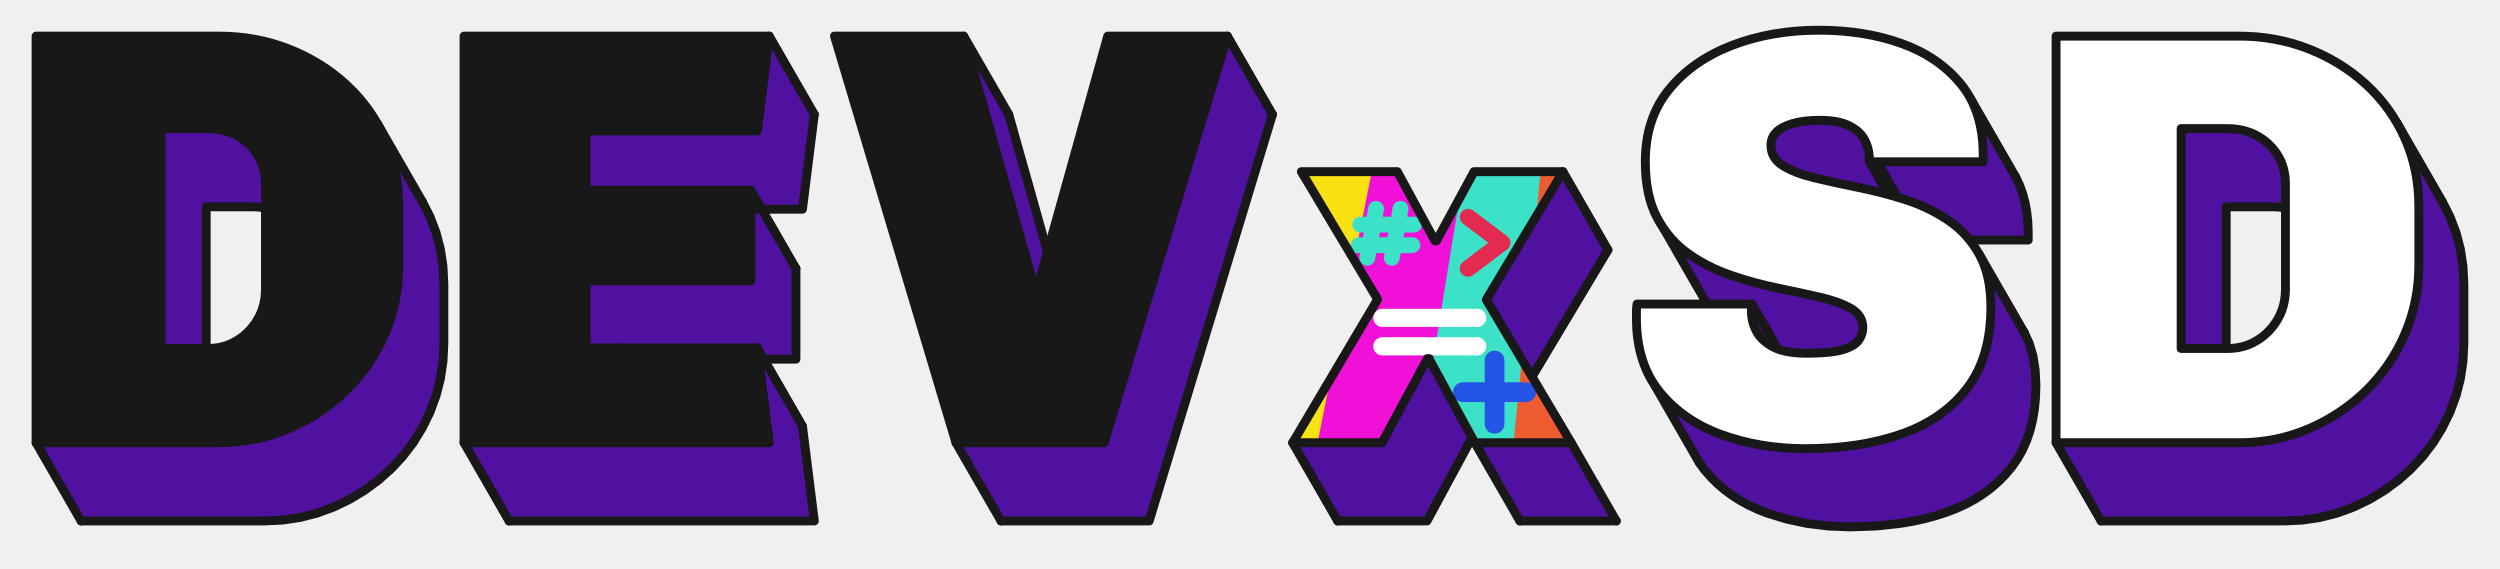
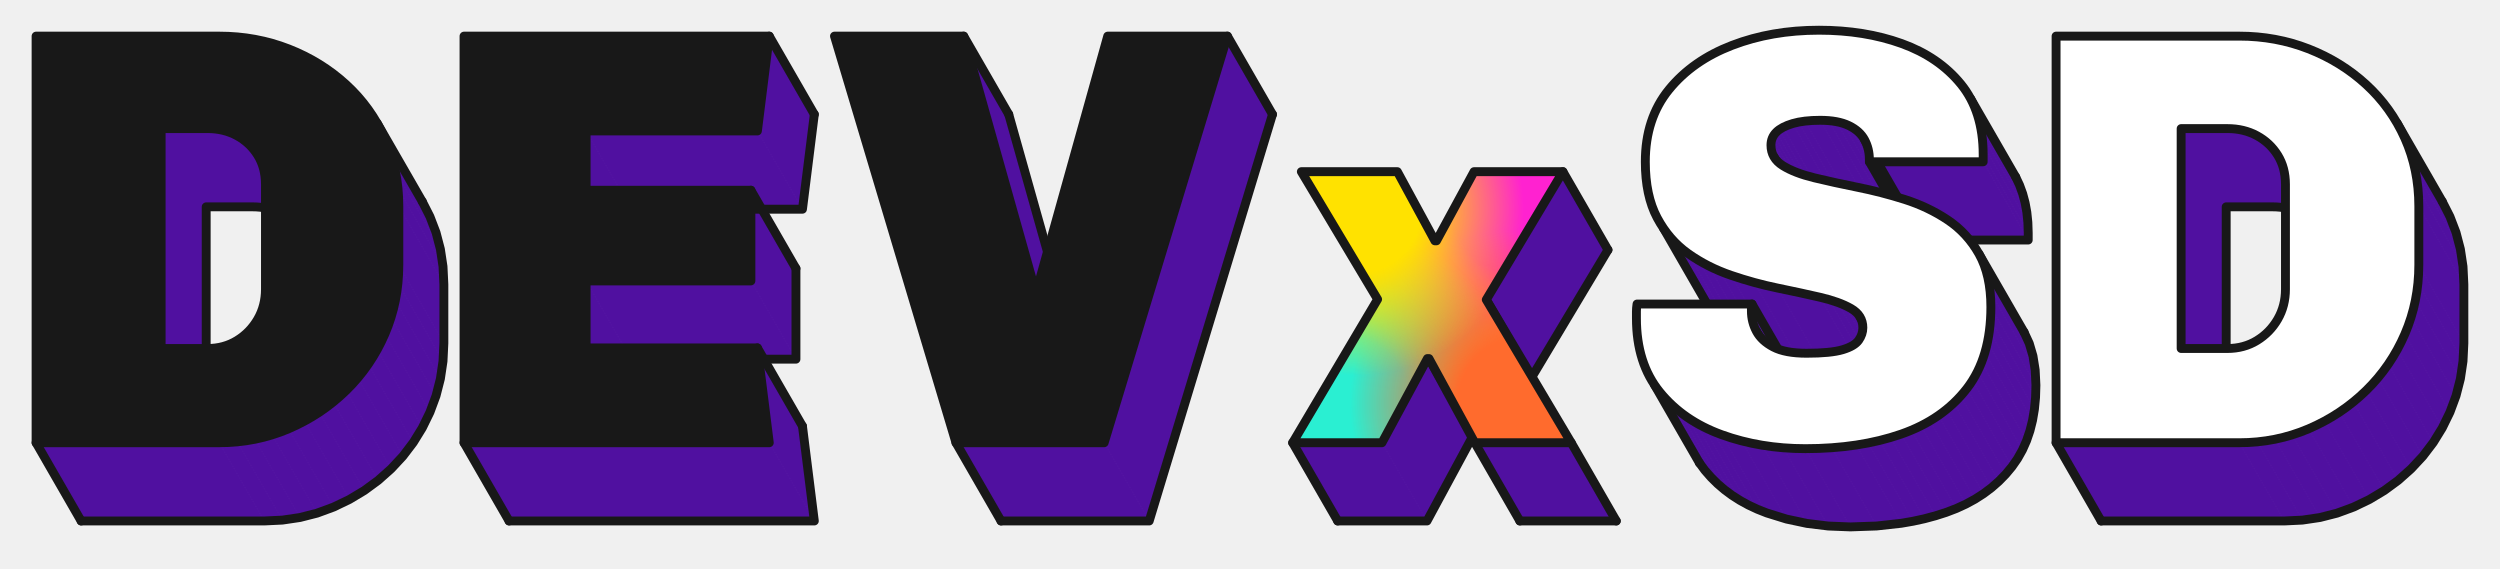
<svg xmlns="http://www.w3.org/2000/svg" viewBox="0 0 1940.2 441.5" fill="none">
  <g transform="translate(0,343.6) scale(0.46,-0.46)">
    <polygon points="444.62,462.25 440.56,474.06 516.56,342.06 520.62,330.25" fill="#5010a0" stroke="#5010a0" stroke-width="1.6" stroke-linejoin="round" />
    <polygon points="447.06,449.56 444.62,462.25 520.62,330.25 523.06,317.56" fill="#5010a0" stroke="#5010a0" stroke-width="1.6" stroke-linejoin="round" />
    <polygon points="447.87,436.00 447.06,449.56 523.06,317.56 523.87,304.00" fill="#5010a0" stroke="#5010a0" stroke-width="1.6" stroke-linejoin="round" />
    <polygon points="636.46,538.88 649.37,513.50 725.37,381.50 712.46,406.88" fill="#5010a0" stroke="#5010a0" stroke-width="1.6" stroke-linejoin="round" />
    <polygon points="649.37,513.50 659.65,486.66 735.65,354.66 725.37,381.50" fill="#5010a0" stroke="#5010a0" stroke-width="1.6" stroke-linejoin="round" />
    <polygon points="659.65,486.66 666.99,458.63 742.99,326.63 735.65,354.66" fill="#5010a0" stroke="#5010a0" stroke-width="1.6" stroke-linejoin="round" />
    <polygon points="447.87,259.00 447.87,436.00 523.87,304.00 523.87,127.00" fill="#5010a0" stroke="#5010a0" stroke-width="1.6" stroke-linejoin="round" />
    <polygon points="666.99,458.63 671.40,429.41 747.40,297.41 742.99,326.63" fill="#5010a0" stroke="#5010a0" stroke-width="1.6" stroke-linejoin="round" />
    <polygon points="671.40,429.41 672.87,399.00 748.87,267.00 747.40,297.41" fill="#5010a0" stroke="#5010a0" stroke-width="1.6" stroke-linejoin="round" />
    <polygon points="447.06,245.34 447.87,259.00 523.87,127.00 523.06,113.34" fill="#5010a0" stroke="#5010a0" stroke-width="1.6" stroke-linejoin="round" />
    <polygon points="444.62,232.38 447.06,245.34 523.06,113.34 520.62,100.38" fill="#5010a0" stroke="#5010a0" stroke-width="1.6" stroke-linejoin="round" />
    <polygon points="271.87,159.00 349.87,159.00 425.87,27.00 347.87,27.00" fill="#5010a0" stroke="#5010a0" stroke-width="1.6" stroke-linejoin="round" />
    <polygon points="440.56,220.09 444.62,232.38 520.62,100.38 516.56,88.09" fill="#5010a0" stroke="#5010a0" stroke-width="1.6" stroke-linejoin="round" />
    <polygon points="434.87,208.50 440.56,220.09 516.56,88.09 510.87,76.50" fill="#5010a0" stroke="#5010a0" stroke-width="1.6" stroke-linejoin="round" />
    <polygon points="672.87,399.00 672.87,300.00 748.87,168.00 748.87,267.00" fill="#5010a0" stroke="#5010a0" stroke-width="1.6" stroke-linejoin="round" />
    <polygon points="427.81,197.81 434.87,208.50 510.87,76.50 503.81,65.81" fill="#5010a0" stroke="#5010a0" stroke-width="1.6" stroke-linejoin="round" />
    <polygon points="349.87,159.00 363.49,159.84 439.49,27.84 425.87,27.00" fill="#5010a0" stroke="#5010a0" stroke-width="1.6" stroke-linejoin="round" />
    <polygon points="419.62,188.25 427.81,197.81 503.81,65.81 495.62,56.25" fill="#5010a0" stroke="#5010a0" stroke-width="1.6" stroke-linejoin="round" />
    <polygon points="363.49,159.84 376.37,162.38 452.37,30.38 439.49,27.84" fill="#5010a0" stroke="#5010a0" stroke-width="1.6" stroke-linejoin="round" />
    <polygon points="410.31,179.81 419.62,188.25 495.62,56.25 486.31,47.81" fill="#5010a0" stroke="#5010a0" stroke-width="1.6" stroke-linejoin="round" />
    <polygon points="376.37,162.38 388.49,166.59 464.49,34.59 452.37,30.38" fill="#5010a0" stroke="#5010a0" stroke-width="1.6" stroke-linejoin="round" />
    <polygon points="399.87,172.50 410.31,179.81 486.31,47.81 475.87,40.50" fill="#5010a0" stroke="#5010a0" stroke-width="1.6" stroke-linejoin="round" />
    <polygon points="388.49,166.59 399.87,172.50 475.87,40.50 464.49,34.59" fill="#5010a0" stroke="#5010a0" stroke-width="1.6" stroke-linejoin="round" />
    <polygon points="672.87,300.00 671.40,269.47 747.40,137.47 748.87,168.00" fill="#5010a0" stroke="#5010a0" stroke-width="1.6" stroke-linejoin="round" />
    <polygon points="369.87,0.00 60.87,0.00 136.87,-132.00 445.87,-132.00" fill="#5010a0" stroke="#5010a0" stroke-width="1.6" stroke-linejoin="round" />
    <polygon points="671.40,269.47 666.99,239.88 742.99,107.88 747.40,137.47" fill="#5010a0" stroke="#5010a0" stroke-width="1.6" stroke-linejoin="round" />
    <polygon points="666.99,239.88 659.65,211.22 735.65,79.22 742.99,107.88" fill="#5010a0" stroke="#5010a0" stroke-width="1.6" stroke-linejoin="round" />
    <polygon points="659.65,211.22 649.37,183.50 725.37,51.50 735.65,79.22" fill="#5010a0" stroke="#5010a0" stroke-width="1.6" stroke-linejoin="round" />
    <polygon points="649.37,183.50 636.46,157.09 712.46,25.09 725.37,51.50" fill="#5010a0" stroke="#5010a0" stroke-width="1.6" stroke-linejoin="round" />
    <polygon points="636.46,157.09 621.24,132.38 697.24,0.38 712.46,25.09" fill="#5010a0" stroke="#5010a0" stroke-width="1.6" stroke-linejoin="round" />
    <polygon points="400.43,1.47 369.87,0.00 445.87,-132.00 476.43,-130.53" fill="#5010a0" stroke="#5010a0" stroke-width="1.6" stroke-linejoin="round" />
    <polygon points="621.24,132.38 603.71,109.34 679.71,-22.66 697.24,0.38" fill="#5010a0" stroke="#5010a0" stroke-width="1.6" stroke-linejoin="round" />
    <polygon points="430.12,5.88 400.43,1.47 476.43,-130.53 506.12,-126.13" fill="#5010a0" stroke="#5010a0" stroke-width="1.6" stroke-linejoin="round" />
    <polygon points="603.71,109.34 583.87,88.00 659.87,-44.00 679.71,-22.66" fill="#5010a0" stroke="#5010a0" stroke-width="1.6" stroke-linejoin="round" />
    <polygon points="458.93,13.22 430.12,5.88 506.12,-126.13 534.93,-118.78" fill="#5010a0" stroke="#5010a0" stroke-width="1.6" stroke-linejoin="round" />
    <polygon points="583.87,88.00 562.06,68.59 638.06,-63.41 659.87,-44.00" fill="#5010a0" stroke="#5010a0" stroke-width="1.6" stroke-linejoin="round" />
    <polygon points="486.87,23.50 458.93,13.22 534.93,-118.78 562.87,-108.50" fill="#5010a0" stroke="#5010a0" stroke-width="1.6" stroke-linejoin="round" />
    <polygon points="562.06,68.59 538.62,51.38 614.62,-80.63 638.06,-63.41" fill="#5010a0" stroke="#5010a0" stroke-width="1.6" stroke-linejoin="round" />
    <polygon points="513.56,36.34 486.87,23.50 562.87,-108.50 589.56,-95.66" fill="#5010a0" stroke="#5010a0" stroke-width="1.6" stroke-linejoin="round" />
    <polygon points="538.62,51.38 513.56,36.34 589.56,-95.66 614.62,-80.63" fill="#5010a0" stroke="#5010a0" stroke-width="1.6" stroke-linejoin="round" />
    <path d="M712.46,406.88L725.37,381.50L735.65,354.66L742.99,326.63L747.40,297.41L748.87,267.00L748.87,168.00L747.40,137.47L742.99,107.88L735.65,79.22L725.37,51.50L712.46,25.09L697.24,0.38L679.71,-22.66L659.87,-44.00L638.06,-63.41L614.62,-80.63L589.56,-95.66L562.87,-108.50L534.93,-118.78L506.12,-126.13L476.43,-130.53L445.87,-132.00L136.87,-132.00" fill="none" stroke="#181818" stroke-width="15" stroke-linejoin="round" stroke-linecap="round" />
    <path d="M347.87,27.00L425.87,27.00L439.49,27.84L452.37,30.38L464.49,34.59L475.87,40.50L486.31,47.81L495.62,56.25L503.81,65.81L510.87,76.50L516.56,88.09L520.62,100.38L523.06,113.34L523.87,127.00L523.87,304.00L523.06,317.56L520.62,330.25L516.56,342.06" fill="none" stroke="#181818" stroke-width="15" stroke-linejoin="round" stroke-linecap="round" />
    <path d="M636.46,538.88L712.46,406.88" fill="none" stroke="#181818" stroke-width="15" stroke-linejoin="round" stroke-linecap="round" />
    <path d="M60.87,0.00L136.87,-132.00" fill="none" stroke="#181818" stroke-width="15" stroke-linejoin="round" stroke-linecap="round" />
    <path d="M271.87,159.00L347.87,27.00" fill="none" stroke="#181818" stroke-width="15" stroke-linejoin="round" stroke-linecap="round" />
    <path d="M440.56,474.06L516.56,342.06" fill="none" stroke="#181818" stroke-width="15" stroke-linejoin="round" stroke-linecap="round" />
    <path d="M268 159L346 159Q374 159 396 172.5Q418 186 431 208.5Q444 231 444 259L444 436Q444 464 431 485Q418 506 396 518Q374 530 346 530L268 530ZM344 27L422 27Q450 27 472 40.5Q494 54 507 76.5Q520 99 520 127L520 304Q520 332 507 353Q494 374 472 386Q450 398 422 398L344 398Z" fill="#5010a0" fill-rule="evenodd" transform="translate(3.87,0) scale(1)" />
    <path d="M344 27L422 27Q450 27 472 40.5Q494 54 507 76.5Q520 99 520 127L520 304Q520 332 507 353Q494 374 472 386Q450 398 422 398L344 398Z" fill="none" stroke="#181818" stroke-width="15" stroke-linejoin="round" stroke-linecap="round" transform="translate(3.87,0) scale(1)" />
    <path d="M57 0L57 686L366 686Q428 686 483 664.5Q538 643 580 604.5Q622 566 645.5 513.5Q669 461 669 399L669 300Q669 238 645.5 183.5Q622 129 580 88Q538 47 483 23.5Q428 0 366 0ZM268 159L346 159Q374 159 396 172.5Q418 186 431 208.5Q444 231 444 259L444 436Q444 464 431 485Q418 506 396 518Q374 530 346 530L268 530Z" fill="#181818" stroke="#181818" stroke-width="15" stroke-linejoin="round" stroke-linecap="round" transform="translate(3.87,0) scale(1)" />
    <polygon points="988.87,526.00 988.87,426.00 1064.87,294.00 1064.87,394.00" fill="#5010a0" stroke="#5010a0" stroke-width="1.6" stroke-linejoin="round" />
    <polygon points="1277.87,526.00 988.87,526.00 1064.87,394.00 1353.87,394.00" fill="#5010a0" stroke="#5010a0" stroke-width="1.6" stroke-linejoin="round" />
    <polygon points="1297.87,686.00 1277.87,526.00 1353.87,394.00 1373.87,554.00" fill="#5010a0" stroke="#5010a0" stroke-width="1.6" stroke-linejoin="round" />
    <polygon points="988.87,273.00 988.87,160.00 1064.87,28.00 1064.87,141.00" fill="#5010a0" stroke="#5010a0" stroke-width="1.6" stroke-linejoin="round" />
    <polygon points="1266.87,273.00 988.87,273.00 1064.87,141.00 1342.87,141.00" fill="#5010a0" stroke="#5010a0" stroke-width="1.6" stroke-linejoin="round" />
    <polygon points="1266.87,426.00 1266.87,273.00 1342.87,141.00 1342.87,294.00" fill="#5010a0" stroke="#5010a0" stroke-width="1.6" stroke-linejoin="round" />
    <polygon points="1297.87,0.00 782.87,0.00 858.87,-132.00 1373.87,-132.00" fill="#5010a0" stroke="#5010a0" stroke-width="1.6" stroke-linejoin="round" />
    <polygon points="1277.87,160.00 1297.87,0.00 1373.87,-132.00 1353.87,28.00" fill="#5010a0" stroke="#5010a0" stroke-width="1.6" stroke-linejoin="round" />
    <path d="M1373.87,554.00L1353.87,394.00L1064.87,394.00L1064.87,294.00" fill="none" stroke="#181818" stroke-width="15" stroke-linejoin="round" stroke-linecap="round" />
    <path d="M1342.87,294.00L1342.87,141.00L1064.87,141.00L1064.87,28.00" fill="none" stroke="#181818" stroke-width="15" stroke-linejoin="round" stroke-linecap="round" />
    <path d="M1353.87,28.00L1373.87,-132.00L858.87,-132.00" fill="none" stroke="#181818" stroke-width="15" stroke-linejoin="round" stroke-linecap="round" />
    <path d="M1297.87,686.00L1373.87,554.00" fill="none" stroke="#181818" stroke-width="15" stroke-linejoin="round" stroke-linecap="round" />
    <path d="M988.87,426.00L1064.87,294.00" fill="none" stroke="#181818" stroke-width="15" stroke-linejoin="round" stroke-linecap="round" />
    <path d="M1266.87,426.00L1342.87,294.00" fill="none" stroke="#181818" stroke-width="15" stroke-linejoin="round" stroke-linecap="round" />
    <path d="M988.87,160.00L1064.87,28.00" fill="none" stroke="#181818" stroke-width="15" stroke-linejoin="round" stroke-linecap="round" />
    <path d="M1277.87,160.00L1353.87,28.00" fill="none" stroke="#181818" stroke-width="15" stroke-linejoin="round" stroke-linecap="round" />
    <path d="M782.87,0.00L858.87,-132.00" fill="none" stroke="#181818" stroke-width="15" stroke-linejoin="round" stroke-linecap="round" />
    <path d="M57 0L57 686L572 686L552 526L263 526L263 426L541 426L541 273L263 273L263 160L552 160L572 0Z" fill="#181818" stroke="#181818" stroke-width="15" stroke-linejoin="round" stroke-linecap="round" transform="translate(725.87,0) scale(1)" />
    <polygon points="1625.87,686.00 1745.87,260.00 1821.87,128.00 1701.87,554.00" fill="#5010a0" stroke="#5010a0" stroke-width="1.6" stroke-linejoin="round" />
    <polygon points="2070.87,686.00 1862.87,0.00 1938.87,-132.00 2146.87,554.00" fill="#5010a0" stroke="#5010a0" stroke-width="1.6" stroke-linejoin="round" />
    <polygon points="1862.87,0.00 1612.87,0.00 1688.87,-132.00 1938.87,-132.00" fill="#5010a0" stroke="#5010a0" stroke-width="1.6" stroke-linejoin="round" />
    <path d="M1701.87,554.00L1821.87,128.00" fill="none" stroke="#181818" stroke-width="15" stroke-linejoin="round" stroke-linecap="round" />
    <path d="M2146.87,554.00L1938.87,-132.00L1688.87,-132.00" fill="none" stroke="#181818" stroke-width="15" stroke-linejoin="round" stroke-linecap="round" />
    <path d="M1625.87,686.00L1701.87,554.00" fill="none" stroke="#181818" stroke-width="15" stroke-linejoin="round" stroke-linecap="round" />
    <path d="M1745.87,260.00L1821.87,128.00" fill="none" stroke="#181818" stroke-width="15" stroke-linejoin="round" stroke-linecap="round" />
    <path d="M2070.87,686.00L2146.87,554.00" fill="none" stroke="#181818" stroke-width="15" stroke-linejoin="round" stroke-linecap="round" />
    <path d="M1612.87,0.00L1688.87,-132.00" fill="none" stroke="#181818" stroke-width="15" stroke-linejoin="round" stroke-linecap="round" />
    <path d="M202 0L-3 686L215 686L335 260L339 260L458 686L660 686L452 0Z" fill="#181818" stroke="#181818" stroke-width="15" stroke-linejoin="round" stroke-linecap="round" transform="translate(1410.87,0) scale(1)" />
    <polygon points="2636.87,457.33 2507.54,241.33 2583.54,109.33 2712.87,325.33" fill="#5010a0" stroke="#5010a0" stroke-width="1.6" stroke-linejoin="round" />
    <polygon points="2410.87,142.00 2408.20,142.00 2484.20,10.00 2486.87,10.00" fill="#5010a0" stroke="#5010a0" stroke-width="1.6" stroke-linejoin="round" />
    <polygon points="2408.20,142.00 2331.54,0.00 2407.54,-132.00 2484.20,10.00" fill="#5010a0" stroke="#5010a0" stroke-width="1.6" stroke-linejoin="round" />
    <polygon points="2331.54,0.00 2180.87,0.00 2256.87,-132.00 2407.54,-132.00" fill="#5010a0" stroke="#5010a0" stroke-width="1.6" stroke-linejoin="round" />
    <polygon points="2650.87,0.00 2488.20,0.00 2564.20,-132.00 2726.87,-132.00" fill="#5010a0" stroke="#5010a0" stroke-width="1.6" stroke-linejoin="round" />
    <path d="M2712.87,325.33L2583.54,109.33" fill="none" stroke="#181818" stroke-width="15" stroke-linejoin="round" stroke-linecap="round" />
    <path d="M2726.87,-132.00L2564.20,-132.00" fill="none" stroke="#181818" stroke-width="15" stroke-linejoin="round" stroke-linecap="round" />
    <path d="M2486.87,10.00L2484.20,10.00L2407.54,-132.00L2256.87,-132.00" fill="none" stroke="#181818" stroke-width="15" stroke-linejoin="round" stroke-linecap="round" />
    <path d="M2636.87,457.33L2712.87,325.33" fill="none" stroke="#181818" stroke-width="15" stroke-linejoin="round" stroke-linecap="round" />
    <path d="M2507.54,241.33L2583.54,109.33" fill="none" stroke="#181818" stroke-width="15" stroke-linejoin="round" stroke-linecap="round" />
    <path d="M2650.87,0.00L2726.87,-132.00" fill="none" stroke="#181818" stroke-width="15" stroke-linejoin="round" stroke-linecap="round" />
    <path d="M2488.20,0.00L2564.20,-132.00" fill="none" stroke="#181818" stroke-width="15" stroke-linejoin="round" stroke-linecap="round" />
    <path d="M2410.87,142.00L2486.87,10.00" fill="none" stroke="#181818" stroke-width="15" stroke-linejoin="round" stroke-linecap="round" />
    <path d="M2180.87,0.00L2256.87,-132.00" fill="none" stroke="#181818" stroke-width="15" stroke-linejoin="round" stroke-linecap="round" />
    <g transform="translate(2190.87,0) scale(0.6666667)">
      <clipPath id="x-clip" clipPathUnits="userSpaceOnUse">
        <path d="M-15 0L200 363L7 686L250 686L345 511L349 511L444 686L669 686L475 362L690 0L446 0L330 213L326 213L211 0Z" />
      </clipPath>
      <g clip-path="url(#x-clip)">
-         <rect x="-80" y="-40" width="900" height="820" fill="#2454e6" />
-         <polygon points="-40,760 420,760 80,-40 -40,-40" fill="#f9e214" />
-         <polygon points="200,760 520,760 260,-40 40,-40" fill="#f010d7" />
-         <polygon points="430,760 780,760 560,-40 300,-40" fill="#3ce2c8" />
-         <polygon points="620,760 860,760 760,-40 540,-40" fill="#ef5b30" />
-         <g fill="none" stroke-linecap="round" stroke-linejoin="round">
-           <line x1="212" y1="316" x2="452" y2="316" stroke="#ffffff" stroke-width="46" />
-           <line x1="212" y1="244" x2="452" y2="244" stroke="#ffffff" stroke-width="46" />
-           <polyline points="429,571 515,506 429,441" stroke="#e52a51" stroke-width="42" />
-           <line x1="416" y1="128" x2="576" y2="128" stroke="#2454e6" stroke-width="50" />
-           <line x1="496" y1="48" x2="496" y2="208" stroke="#2454e6" stroke-width="50" />
-           <line x1="196" y1="592" x2="174" y2="468" stroke="#3ce2c8" stroke-width="40" />
-           <line x1="258" y1="592" x2="236" y2="468" stroke="#3ce2c8" stroke-width="40" />
-           <line x1="156" y1="552" x2="292" y2="552" stroke="#3ce2c8" stroke-width="40" />
-           <line x1="152" y1="500" x2="288" y2="500" stroke="#3ce2c8" stroke-width="40" />
-         </g>
+         <rect x="-180" y="-140" width="1100" height="1040" fill="#ffe200" />
+         <radialGradient id="devxsd-hot-tr" gradientUnits="userSpaceOnUse" cx="560" cy="600" r="460">
+           <stop offset="0" stop-color="#ff22d0" />
+           <stop offset="0.38" stop-color="#ff22d0" />
+           <stop offset="1" stop-color="#ff22d0" stop-opacity="0" />
+         </radialGradient>
+         <circle cx="560" cy="600" r="460" fill="url(#devxsd-hot-tr)" />
+         <radialGradient id="devxsd-hot-bl" gradientUnits="userSpaceOnUse" cx="110" cy="100" r="450">
+           <stop offset="0" stop-color="#2aefd2" />
+           <stop offset="0.38" stop-color="#2aefd2" />
+           <stop offset="1" stop-color="#2aefd2" stop-opacity="0" />
+         </radialGradient>
+         <circle cx="110" cy="100" r="450" fill="url(#devxsd-hot-bl)" />
+         <radialGradient id="devxsd-hot-br" gradientUnits="userSpaceOnUse" cx="570" cy="100" r="440">
+           <stop offset="0" stop-color="#ff6b2d" />
+           <stop offset="0.38" stop-color="#ff6b2d" />
+           <stop offset="1" stop-color="#ff6b2d" stop-opacity="0" />
+         </radialGradient>
+         <circle cx="570" cy="100" r="440" fill="url(#devxsd-hot-br)" />
+         <radialGradient id="devxsd-hot-tl" gradientUnits="userSpaceOnUse" cx="150" cy="590" r="420">
+           <stop offset="0" stop-color="#ffe200" />
+           <stop offset="0.38" stop-color="#ffe200" />
+           <stop offset="1" stop-color="#ffe200" stop-opacity="0" />
+         </radialGradient>
+         <circle cx="150" cy="590" r="420" fill="url(#devxsd-hot-tl)" />
      </g>
      <path d="M-15 0L200 363L7 686L250 686L345 511L349 511L444 686L669 686L475 362L690 0L446 0L330 213L326 213L211 0Z" fill="none" stroke="#181818" stroke-width="22.50" stroke-linejoin="round" stroke-linecap="round" />
    </g>
    <polygon points="3008.24,532.13 3001.96,528.28 3077.96,396.28 3084.24,400.13" fill="#5010a0" stroke="#5010a0" stroke-width="1.6" stroke-linejoin="round" />
    <polygon points="3001.96,528.28 2996.87,524.00 3072.87,392.00 3077.96,396.28" fill="#5010a0" stroke="#5010a0" stroke-width="1.6" stroke-linejoin="round" />
    <polygon points="3024.37,538.50 3008.24,532.13 3084.24,400.13 3100.37,406.50" fill="#5010a0" stroke="#5010a0" stroke-width="1.6" stroke-linejoin="round" />
    <polygon points="2996.87,524.00 2992.93,519.25 3068.93,387.25 3072.87,392.00" fill="#5010a0" stroke="#5010a0" stroke-width="1.6" stroke-linejoin="round" />
    <polygon points="3034.21,540.91 3024.37,538.50 3100.37,406.50 3110.21,408.91" fill="#5010a0" stroke="#5010a0" stroke-width="1.6" stroke-linejoin="round" />
    <polygon points="2992.93,519.25 2990.12,514.00 3066.12,382.00 3068.93,387.25" fill="#5010a0" stroke="#5010a0" stroke-width="1.6" stroke-linejoin="round" />
    <polygon points="3045.24,542.63 3034.21,540.91 3110.21,408.91 3121.24,410.63" fill="#5010a0" stroke="#5010a0" stroke-width="1.6" stroke-linejoin="round" />
    <polygon points="2990.12,514.00 2988.43,508.25 3064.43,376.25 3066.12,382.00" fill="#5010a0" stroke="#5010a0" stroke-width="1.6" stroke-linejoin="round" />
    <polygon points="2988.43,508.25 2987.87,502.00 3063.87,370.00 3064.43,376.25" fill="#5010a0" stroke="#5010a0" stroke-width="1.6" stroke-linejoin="round" />
    <polygon points="3070.87,544.00 3045.24,542.63 3121.24,410.63 3146.87,412.00" fill="#5010a0" stroke="#5010a0" stroke-width="1.6" stroke-linejoin="round" />
    <polygon points="2987.87,502.00 2989.12,491.59 3065.12,359.59 3063.87,370.00" fill="#5010a0" stroke="#5010a0" stroke-width="1.6" stroke-linejoin="round" />
    <polygon points="3085.15,543.44 3070.87,544.00 3146.87,412.00 3161.15,411.44" fill="#5010a0" stroke="#5010a0" stroke-width="1.6" stroke-linejoin="round" />
    <polygon points="2989.12,491.59 2992.87,482.38 3068.87,350.38 3065.12,359.59" fill="#5010a0" stroke="#5010a0" stroke-width="1.6" stroke-linejoin="round" />
    <polygon points="3097.99,541.75 3085.15,543.44 3161.15,411.44 3173.99,409.75" fill="#5010a0" stroke="#5010a0" stroke-width="1.6" stroke-linejoin="round" />
    <polygon points="3109.40,538.94 3097.99,541.75 3173.99,409.75 3185.40,406.94" fill="#5010a0" stroke="#5010a0" stroke-width="1.6" stroke-linejoin="round" />
    <polygon points="3119.37,535.00 3109.40,538.94 3185.40,406.94 3195.37,403.00" fill="#5010a0" stroke="#5010a0" stroke-width="1.6" stroke-linejoin="round" />
    <polygon points="2818.99,345.63 2806.65,361.66 2882.65,229.66 2894.99,213.63" fill="#5010a0" stroke="#5010a0" stroke-width="1.6" stroke-linejoin="round" />
    <polygon points="3127.96,530.13 3119.37,535.00 3195.37,403.00 3203.96,398.13" fill="#5010a0" stroke="#5010a0" stroke-width="1.6" stroke-linejoin="round" />
    <polygon points="3135.24,524.50 3127.96,530.13 3203.96,398.13 3211.24,392.50" fill="#5010a0" stroke="#5010a0" stroke-width="1.6" stroke-linejoin="round" />
    <polygon points="3141.21,518.13 3135.24,524.50 3211.24,392.50 3217.21,386.13" fill="#5010a0" stroke="#5010a0" stroke-width="1.6" stroke-linejoin="round" />
    <polygon points="2832.90,331.41 2818.99,345.63 2894.99,213.63 2908.90,199.41" fill="#5010a0" stroke="#5010a0" stroke-width="1.6" stroke-linejoin="round" />
    <polygon points="3145.87,511.00 3141.21,518.13 3217.21,386.13 3221.87,379.00" fill="#5010a0" stroke="#5010a0" stroke-width="1.6" stroke-linejoin="round" />
    <polygon points="2848.37,319.00 2832.90,331.41 2908.90,199.41 2924.37,187.00" fill="#5010a0" stroke="#5010a0" stroke-width="1.6" stroke-linejoin="round" />
    <polygon points="2865.06,308.09 2848.37,319.00 2924.37,187.00 2941.06,176.09" fill="#5010a0" stroke="#5010a0" stroke-width="1.6" stroke-linejoin="round" />
    <polygon points="3324.78,580.31 3331.22,566.70 3407.22,434.70 3400.78,448.31" fill="#5010a0" stroke="#5010a0" stroke-width="1.6" stroke-linejoin="round" />
    <polygon points="2882.62,298.38 2865.06,308.09 2941.06,176.09 2958.62,166.38" fill="#5010a0" stroke="#5010a0" stroke-width="1.6" stroke-linejoin="round" />
    <polygon points="3331.22,566.70 3336.49,552.25 3412.49,420.25 3407.22,434.70" fill="#5010a0" stroke="#5010a0" stroke-width="1.6" stroke-linejoin="round" />
    <polygon points="2901.06,289.84 2882.62,298.38 2958.62,166.38 2977.06,157.84" fill="#5010a0" stroke="#5010a0" stroke-width="1.6" stroke-linejoin="round" />
    <polygon points="3336.49,552.25 3340.60,536.95 3416.60,404.95 3412.49,420.25" fill="#5010a0" stroke="#5010a0" stroke-width="1.6" stroke-linejoin="round" />
    <polygon points="2920.37,282.50 2901.06,289.84 2977.06,157.84 2996.37,150.50" fill="#5010a0" stroke="#5010a0" stroke-width="1.6" stroke-linejoin="round" />
    <polygon points="3340.60,536.95 3343.53,520.81 3419.53,388.81 3416.60,404.95" fill="#5010a0" stroke="#5010a0" stroke-width="1.6" stroke-linejoin="round" />
    <polygon points="3345.87,474.00 3153.87,474.00 3229.87,342.00 3421.87,342.00" fill="#5010a0" stroke="#5010a0" stroke-width="1.6" stroke-linejoin="round" />
    <polygon points="3343.53,520.81 3345.28,503.83 3421.28,371.83 3419.53,388.81" fill="#5010a0" stroke="#5010a0" stroke-width="1.6" stroke-linejoin="round" />
    <polygon points="2959.74,270.38 2920.37,282.50 2996.37,150.50 3035.74,138.38" fill="#5010a0" stroke="#5010a0" stroke-width="1.6" stroke-linejoin="round" />
    <polygon points="3345.28,503.83 3345.87,486.00 3421.87,354.00 3421.28,371.83" fill="#5010a0" stroke="#5010a0" stroke-width="1.6" stroke-linejoin="round" />
    <polygon points="3345.87,486.00 3345.87,474.00 3421.87,342.00 3421.87,354.00" fill="#5010a0" stroke="#5010a0" stroke-width="1.6" stroke-linejoin="round" />
    <polygon points="2998.87,261.00 2959.74,270.38 3035.74,138.38 3074.87,129.00" fill="#5010a0" stroke="#5010a0" stroke-width="1.6" stroke-linejoin="round" />
    <polygon points="2955.87,234.00 2954.87,228.00 3030.87,96.00 3031.87,102.00" fill="#5010a0" stroke="#5010a0" stroke-width="1.6" stroke-linejoin="round" />
    <polygon points="2954.87,228.00 2954.87,222.00 3030.87,90.00 3030.87,96.00" fill="#5010a0" stroke="#5010a0" stroke-width="1.6" stroke-linejoin="round" />
    <polygon points="2954.87,222.00 2955.40,213.13 3031.40,81.13 3030.87,90.00" fill="#5010a0" stroke="#5010a0" stroke-width="1.6" stroke-linejoin="round" />
    <polygon points="2955.40,213.13 2956.99,204.50 3032.99,72.50 3031.40,81.13" fill="#5010a0" stroke="#5010a0" stroke-width="1.6" stroke-linejoin="round" />
    <polygon points="3070.37,245.50 2998.87,261.00 3074.87,129.00 3146.37,113.50" fill="#5010a0" stroke="#5010a0" stroke-width="1.6" stroke-linejoin="round" />
    <polygon points="2956.99,204.50 2959.65,196.13 3035.65,64.13 3032.99,72.50" fill="#5010a0" stroke="#5010a0" stroke-width="1.6" stroke-linejoin="round" />
    <polygon points="2959.65,196.13 2963.37,188.00 3039.37,56.00 3035.65,64.13" fill="#5010a0" stroke="#5010a0" stroke-width="1.6" stroke-linejoin="round" />
    <polygon points="2800.37,85.50 2791.11,98.05 2867.11,-33.95 2876.37,-46.50" fill="#5010a0" stroke="#5010a0" stroke-width="1.6" stroke-linejoin="round" />
    <polygon points="3085.84,241.50 3070.37,245.50 3146.37,113.50 3161.84,109.50" fill="#5010a0" stroke="#5010a0" stroke-width="1.6" stroke-linejoin="round" />
    <polygon points="2810.64,73.77 2800.37,85.50 2876.37,-46.50 2886.64,-58.23" fill="#5010a0" stroke="#5010a0" stroke-width="1.6" stroke-linejoin="round" />
    <polygon points="3099.74,237.00 3085.84,241.50 3161.84,109.50 3175.74,105.00" fill="#5010a0" stroke="#5010a0" stroke-width="1.6" stroke-linejoin="round" />
    <polygon points="2821.71,62.81 2810.64,73.77 2886.64,-58.23 2897.71,-69.19" fill="#5010a0" stroke="#5010a0" stroke-width="1.6" stroke-linejoin="round" />
    <polygon points="3112.09,232.00 3099.74,237.00 3175.74,105.00 3188.09,100.00" fill="#5010a0" stroke="#5010a0" stroke-width="1.6" stroke-linejoin="round" />
    <polygon points="3122.87,226.50 3112.09,232.00 3188.09,100.00 3198.87,94.50" fill="#5010a0" stroke="#5010a0" stroke-width="1.6" stroke-linejoin="round" />
    <polygon points="2833.58,52.64 2821.71,62.81 2897.71,-69.19 2909.58,-79.36" fill="#5010a0" stroke="#5010a0" stroke-width="1.6" stroke-linejoin="round" />
    <polygon points="3131.62,220.16 3122.87,226.50 3198.87,94.50 3207.62,88.16" fill="#5010a0" stroke="#5010a0" stroke-width="1.6" stroke-linejoin="round" />
    <polygon points="2846.24,43.25 2833.58,52.64 2909.58,-79.36 2922.24,-88.75" fill="#5010a0" stroke="#5010a0" stroke-width="1.6" stroke-linejoin="round" />
    <polygon points="3137.87,212.63 3131.62,220.16 3207.62,88.16 3213.87,80.63" fill="#5010a0" stroke="#5010a0" stroke-width="1.6" stroke-linejoin="round" />
    <polygon points="2859.71,34.64 2846.24,43.25 2922.24,-88.75 2935.71,-97.36" fill="#5010a0" stroke="#5010a0" stroke-width="1.6" stroke-linejoin="round" />
    <polygon points="3338.87,318.50 3347.62,299.59 3423.62,167.59 3414.87,186.50" fill="#5010a0" stroke="#5010a0" stroke-width="1.6" stroke-linejoin="round" />
    <polygon points="2873.96,26.81 2859.71,34.64 2935.71,-97.36 2949.96,-105.19" fill="#5010a0" stroke="#5010a0" stroke-width="1.6" stroke-linejoin="round" />
    <polygon points="2889.02,19.77 2873.96,26.81 2949.96,-105.19 2965.02,-112.23" fill="#5010a0" stroke="#5010a0" stroke-width="1.6" stroke-linejoin="round" />
    <polygon points="3347.62,299.59 3353.87,278.38 3429.87,146.38 3423.62,167.59" fill="#5010a0" stroke="#5010a0" stroke-width="1.6" stroke-linejoin="round" />
    <polygon points="2904.87,13.50 2889.02,19.77 2965.02,-112.23 2980.87,-118.50" fill="#5010a0" stroke="#5010a0" stroke-width="1.6" stroke-linejoin="round" />
    <polygon points="3353.87,278.38 3357.62,254.84 3433.62,122.84 3429.87,146.38" fill="#5010a0" stroke="#5010a0" stroke-width="1.6" stroke-linejoin="round" />
    <polygon points="2938.06,3.22 2904.87,13.50 2980.87,-118.50 3014.06,-128.78" fill="#5010a0" stroke="#5010a0" stroke-width="1.6" stroke-linejoin="round" />
    <polygon points="3357.62,254.84 3358.87,229.00 3434.87,97.00 3433.62,122.84" fill="#5010a0" stroke="#5010a0" stroke-width="1.6" stroke-linejoin="round" />
    <polygon points="2972.62,-4.13 2938.06,3.22 3014.06,-128.78 3048.62,-136.13" fill="#5010a0" stroke="#5010a0" stroke-width="1.6" stroke-linejoin="round" />
    <polygon points="3358.87,229.00 3358.24,208.26 3434.24,76.26 3434.87,97.00" fill="#5010a0" stroke="#5010a0" stroke-width="1.6" stroke-linejoin="round" />
    <polygon points="3008.56,-8.53 2972.62,-4.13 3048.62,-136.13 3084.56,-140.53" fill="#5010a0" stroke="#5010a0" stroke-width="1.6" stroke-linejoin="round" />
    <polygon points="3358.24,208.26 3356.34,188.53 3432.34,56.53 3434.24,76.26" fill="#5010a0" stroke="#5010a0" stroke-width="1.6" stroke-linejoin="round" />
    <polygon points="3045.87,-10.00 3008.56,-8.53 3084.56,-140.53 3121.87,-142.00" fill="#5010a0" stroke="#5010a0" stroke-width="1.6" stroke-linejoin="round" />
    <polygon points="3356.34,188.53 3353.17,169.82 3429.17,37.82 3432.34,56.53" fill="#5010a0" stroke="#5010a0" stroke-width="1.6" stroke-linejoin="round" />
    <polygon points="3353.17,169.82 3348.74,152.13 3424.74,20.13 3429.17,37.82" fill="#5010a0" stroke="#5010a0" stroke-width="1.6" stroke-linejoin="round" />
    <polygon points="3090.09,-8.47 3045.87,-10.00 3121.87,-142.00 3166.09,-140.47" fill="#5010a0" stroke="#5010a0" stroke-width="1.6" stroke-linejoin="round" />
    <polygon points="3348.74,152.13 3343.05,135.45 3419.05,3.45 3424.74,20.13" fill="#5010a0" stroke="#5010a0" stroke-width="1.6" stroke-linejoin="round" />
    <polygon points="3343.05,135.45 3336.09,119.78 3412.09,-12.22 3419.05,3.45" fill="#5010a0" stroke="#5010a0" stroke-width="1.6" stroke-linejoin="round" />
    <polygon points="3131.74,-3.88 3090.09,-8.47 3166.09,-140.47 3207.74,-135.88" fill="#5010a0" stroke="#5010a0" stroke-width="1.6" stroke-linejoin="round" />
    <polygon points="3336.09,119.78 3327.86,105.13 3403.86,-26.87 3412.09,-12.22" fill="#5010a0" stroke="#5010a0" stroke-width="1.6" stroke-linejoin="round" />
    <polygon points="3151.61,-0.43 3131.74,-3.88 3207.74,-135.88 3227.61,-132.43" fill="#5010a0" stroke="#5010a0" stroke-width="1.6" stroke-linejoin="round" />
    <polygon points="3327.86,105.13 3318.37,91.50 3394.37,-40.50 3403.86,-26.87" fill="#5010a0" stroke="#5010a0" stroke-width="1.6" stroke-linejoin="round" />
    <polygon points="3170.84,3.78 3151.61,-0.43 3227.61,-132.43 3246.84,-128.22" fill="#5010a0" stroke="#5010a0" stroke-width="1.6" stroke-linejoin="round" />
    <polygon points="3318.37,91.50 3307.78,78.81 3383.78,-53.19 3394.37,-40.50" fill="#5010a0" stroke="#5010a0" stroke-width="1.6" stroke-linejoin="round" />
    <polygon points="3189.42,8.76 3170.84,3.78 3246.84,-128.22 3265.42,-123.24" fill="#5010a0" stroke="#5010a0" stroke-width="1.6" stroke-linejoin="round" />
    <polygon points="3307.78,78.81 3296.24,67.00 3372.24,-65.00 3383.78,-53.19" fill="#5010a0" stroke="#5010a0" stroke-width="1.6" stroke-linejoin="round" />
    <polygon points="3207.37,14.50 3189.42,8.76 3265.42,-123.24 3283.37,-117.50" fill="#5010a0" stroke="#5010a0" stroke-width="1.6" stroke-linejoin="round" />
    <polygon points="3296.24,67.00 3283.78,56.06 3359.78,-75.94 3372.24,-65.00" fill="#5010a0" stroke="#5010a0" stroke-width="1.6" stroke-linejoin="round" />
    <polygon points="3224.53,21.06 3207.37,14.50 3283.37,-117.50 3300.53,-110.94" fill="#5010a0" stroke="#5010a0" stroke-width="1.6" stroke-linejoin="round" />
    <polygon points="3283.78,56.06 3270.37,46.00 3346.37,-86.00 3359.78,-75.94" fill="#5010a0" stroke="#5010a0" stroke-width="1.6" stroke-linejoin="round" />
    <polygon points="3240.74,28.50 3224.53,21.06 3300.53,-110.94 3316.74,-103.50" fill="#5010a0" stroke="#5010a0" stroke-width="1.6" stroke-linejoin="round" />
    <polygon points="3270.37,46.00 3256.03,36.81 3332.03,-95.19 3346.37,-86.00" fill="#5010a0" stroke="#5010a0" stroke-width="1.6" stroke-linejoin="round" />
    <polygon points="3256.03,36.81 3240.74,28.50 3316.74,-103.50 3332.03,-95.19" fill="#5010a0" stroke="#5010a0" stroke-width="1.6" stroke-linejoin="round" />
    <path d="M3414.87,186.50L3423.62,167.59L3429.87,146.38L3433.62,122.84L3434.87,97.00L3434.24,76.26L3432.34,56.53L3429.17,37.82L3424.74,20.13L3419.05,3.45L3412.09,-12.22L3403.86,-26.87L3394.37,-40.50L3383.78,-53.19L3372.24,-65.00L3359.78,-75.94L3346.37,-86.00L3332.03,-95.19L3316.74,-103.50L3300.53,-110.94L3283.37,-117.50L3265.42,-123.24L3246.84,-128.22L3227.61,-132.43L3207.74,-135.88L3166.09,-140.47L3121.87,-142.00L3084.56,-140.53L3048.62,-136.13L3014.06,-128.78L2980.87,-118.50L2965.02,-112.23L2949.96,-105.19L2935.71,-97.36L2922.24,-88.75L2909.58,-79.36L2897.71,-69.19L2886.64,-58.23L2876.37,-46.50L2867.11,-33.95" fill="none" stroke="#181818" stroke-width="15" stroke-linejoin="round" stroke-linecap="round" />
    <path d="M3031.87,102.00L3030.87,96.00L3030.87,90.00L3031.40,81.13L3032.99,72.50L3035.65,64.13L3039.37,56.00" fill="none" stroke="#181818" stroke-width="15" stroke-linejoin="round" stroke-linecap="round" />
    <path d="M3213.87,80.63L3207.62,88.16L3198.87,94.50L3188.09,100.00L3175.74,105.00L3161.84,109.50L3146.37,113.50L3074.87,129.00L3035.74,138.38L2996.37,150.50L2977.06,157.84L2958.62,166.38L2941.06,176.09L2924.37,187.00L2908.90,199.41L2894.99,213.63L2882.65,229.66" fill="none" stroke="#181818" stroke-width="15" stroke-linejoin="round" stroke-linecap="round" />
    <path d="M3400.78,448.31L3407.22,434.70L3412.49,420.25L3416.60,404.95L3419.53,388.81L3421.28,371.83L3421.87,354.00L3421.87,342.00L3229.87,342.00" fill="none" stroke="#181818" stroke-width="15" stroke-linejoin="round" stroke-linecap="round" />
    <path d="M3221.87,379.00L3217.21,386.13L3211.24,392.50L3203.96,398.13L3195.37,403.00L3185.40,406.94L3173.99,409.75L3161.15,411.44L3146.87,412.00L3121.24,410.63L3110.21,408.91L3100.37,406.50L3084.24,400.13L3077.96,396.28L3072.87,392.00L3068.93,387.25L3066.12,382.00L3064.43,376.25L3063.87,370.00L3065.12,359.59L3068.87,350.38" fill="none" stroke="#181818" stroke-width="15" stroke-linejoin="round" stroke-linecap="round" />
    <path d="M2791.11,98.05L2867.11,-33.95" fill="none" stroke="#181818" stroke-width="15" stroke-linejoin="round" stroke-linecap="round" />
    <path d="M2955.87,234.00L3031.87,102.00" fill="none" stroke="#181818" stroke-width="15" stroke-linejoin="round" stroke-linecap="round" />
    <path d="M2963.37,188.00L3039.37,56.00" fill="none" stroke="#181818" stroke-width="15" stroke-linejoin="round" stroke-linecap="round" />
    <path d="M3137.87,212.63L3213.87,80.63" fill="none" stroke="#181818" stroke-width="15" stroke-linejoin="round" stroke-linecap="round" />
    <path d="M2806.65,361.66L2882.65,229.66" fill="none" stroke="#181818" stroke-width="15" stroke-linejoin="round" stroke-linecap="round" />
    <path d="M3324.78,580.31L3400.78,448.31" fill="none" stroke="#181818" stroke-width="15" stroke-linejoin="round" stroke-linecap="round" />
    <path d="M3153.87,474.00L3229.87,342.00" fill="none" stroke="#181818" stroke-width="15" stroke-linejoin="round" stroke-linecap="round" />
    <path d="M3145.87,511.00L3221.87,379.00" fill="none" stroke="#181818" stroke-width="15" stroke-linejoin="round" stroke-linecap="round" />
    <path d="M2992.87,482.38L3068.87,350.38" fill="none" stroke="#181818" stroke-width="15" stroke-linejoin="round" stroke-linecap="round" />
    <path d="M3338.87,318.50L3414.87,186.50" fill="none" stroke="#181818" stroke-width="15" stroke-linejoin="round" stroke-linecap="round" />
    <path d="M310 -10Q234 -10 169 13.5Q104 37 64.5 85.5Q25 134 25 210Q25 216 25 221.5Q25 227 26 234L220 234Q219 230 219 228Q219 226 219 222Q219 204 227.5 188Q236 172 256 161.5Q276 151 312 151Q353 151 373 157Q393 163 400 173Q407 183 407 194Q407 215 387 226.5Q367 238 334.5 245.5Q302 253 263 261Q224 269 184.5 282.5Q145 296 112.5 319Q80 342 60 379.5Q40 417 40 474Q40 547 80 596Q120 645 186.5 670.5Q253 696 333 696Q410 696 472.5 673.5Q535 651 572.5 605Q610 559 610 486L610 474L418 474L418 478Q418 496 410 511Q402 526 383.5 535Q365 544 335 544Q307 544 288.5 538.5Q270 533 261 524Q252 515 252 502Q252 480 272 467.5Q292 455 325 447Q358 439 398 431Q438 423 477.5 410.5Q517 398 550 376Q583 354 603 318.5Q623 283 623 229Q623 144 582.5 91.5Q542 39 471.5 14.5Q401 -10 310 -10Z" fill="#ffffff" stroke="#181818" stroke-width="15" stroke-linejoin="round" stroke-linecap="round" transform="translate(2735.87,0) scale(1)" />
    <polygon points="3852.62,462.25 3848.56,474.06 3924.56,342.06 3928.62,330.25" fill="#5010a0" stroke="#5010a0" stroke-width="1.6" stroke-linejoin="round" />
    <polygon points="3855.06,449.56 3852.62,462.25 3928.62,330.25 3931.06,317.56" fill="#5010a0" stroke="#5010a0" stroke-width="1.6" stroke-linejoin="round" />
    <polygon points="3855.87,436.00 3855.06,449.56 3931.06,317.56 3931.87,304.00" fill="#5010a0" stroke="#5010a0" stroke-width="1.6" stroke-linejoin="round" />
    <polygon points="4044.46,538.88 4057.37,513.50 4133.37,381.50 4120.46,406.88" fill="#5010a0" stroke="#5010a0" stroke-width="1.6" stroke-linejoin="round" />
    <polygon points="4057.37,513.50 4067.65,486.66 4143.65,354.66 4133.37,381.50" fill="#5010a0" stroke="#5010a0" stroke-width="1.6" stroke-linejoin="round" />
    <polygon points="4067.65,486.66 4074.99,458.63 4150.99,326.63 4143.65,354.66" fill="#5010a0" stroke="#5010a0" stroke-width="1.6" stroke-linejoin="round" />
    <polygon points="3855.87,259.00 3855.87,436.00 3931.87,304.00 3931.87,127.00" fill="#5010a0" stroke="#5010a0" stroke-width="1.6" stroke-linejoin="round" />
    <polygon points="4074.99,458.63 4079.40,429.41 4155.40,297.41 4150.99,326.63" fill="#5010a0" stroke="#5010a0" stroke-width="1.6" stroke-linejoin="round" />
    <polygon points="4079.40,429.41 4080.87,399.00 4156.87,267.00 4155.40,297.41" fill="#5010a0" stroke="#5010a0" stroke-width="1.6" stroke-linejoin="round" />
    <polygon points="3855.06,245.34 3855.87,259.00 3931.87,127.00 3931.06,113.34" fill="#5010a0" stroke="#5010a0" stroke-width="1.6" stroke-linejoin="round" />
    <polygon points="3852.62,232.38 3855.06,245.34 3931.06,113.34 3928.62,100.38" fill="#5010a0" stroke="#5010a0" stroke-width="1.6" stroke-linejoin="round" />
    <polygon points="3679.87,159.00 3757.87,159.00 3833.87,27.00 3755.87,27.00" fill="#5010a0" stroke="#5010a0" stroke-width="1.6" stroke-linejoin="round" />
    <polygon points="3848.56,220.09 3852.62,232.38 3928.62,100.38 3924.56,88.09" fill="#5010a0" stroke="#5010a0" stroke-width="1.6" stroke-linejoin="round" />
    <polygon points="3842.87,208.50 3848.56,220.09 3924.56,88.09 3918.87,76.50" fill="#5010a0" stroke="#5010a0" stroke-width="1.6" stroke-linejoin="round" />
    <polygon points="4080.87,399.00 4080.87,300.00 4156.87,168.00 4156.87,267.00" fill="#5010a0" stroke="#5010a0" stroke-width="1.6" stroke-linejoin="round" />
    <polygon points="3835.81,197.81 3842.87,208.50 3918.87,76.50 3911.81,65.81" fill="#5010a0" stroke="#5010a0" stroke-width="1.6" stroke-linejoin="round" />
    <polygon points="3757.87,159.00 3771.49,159.84 3847.49,27.84 3833.87,27.00" fill="#5010a0" stroke="#5010a0" stroke-width="1.6" stroke-linejoin="round" />
    <polygon points="3827.62,188.25 3835.81,197.81 3911.81,65.81 3903.62,56.25" fill="#5010a0" stroke="#5010a0" stroke-width="1.6" stroke-linejoin="round" />
    <polygon points="3771.49,159.84 3784.37,162.38 3860.37,30.38 3847.49,27.84" fill="#5010a0" stroke="#5010a0" stroke-width="1.6" stroke-linejoin="round" />
    <polygon points="3818.31,179.81 3827.62,188.25 3903.62,56.25 3894.31,47.81" fill="#5010a0" stroke="#5010a0" stroke-width="1.6" stroke-linejoin="round" />
    <polygon points="3784.37,162.38 3796.49,166.59 3872.49,34.59 3860.37,30.38" fill="#5010a0" stroke="#5010a0" stroke-width="1.6" stroke-linejoin="round" />
    <polygon points="3807.87,172.50 3818.31,179.81 3894.31,47.81 3883.87,40.50" fill="#5010a0" stroke="#5010a0" stroke-width="1.6" stroke-linejoin="round" />
    <polygon points="3796.49,166.59 3807.87,172.50 3883.87,40.50 3872.49,34.59" fill="#5010a0" stroke="#5010a0" stroke-width="1.6" stroke-linejoin="round" />
    <polygon points="4080.87,300.00 4079.40,269.47 4155.40,137.47 4156.87,168.00" fill="#5010a0" stroke="#5010a0" stroke-width="1.6" stroke-linejoin="round" />
    <polygon points="3777.87,0.00 3468.87,0.00 3544.87,-132.00 3853.87,-132.00" fill="#5010a0" stroke="#5010a0" stroke-width="1.6" stroke-linejoin="round" />
    <polygon points="4079.40,269.47 4074.99,239.88 4150.99,107.88 4155.40,137.47" fill="#5010a0" stroke="#5010a0" stroke-width="1.6" stroke-linejoin="round" />
    <polygon points="4074.99,239.88 4067.65,211.22 4143.65,79.22 4150.99,107.88" fill="#5010a0" stroke="#5010a0" stroke-width="1.6" stroke-linejoin="round" />
    <polygon points="4067.65,211.22 4057.37,183.50 4133.37,51.50 4143.65,79.22" fill="#5010a0" stroke="#5010a0" stroke-width="1.6" stroke-linejoin="round" />
    <polygon points="4057.37,183.50 4044.46,157.09 4120.46,25.09 4133.37,51.50" fill="#5010a0" stroke="#5010a0" stroke-width="1.6" stroke-linejoin="round" />
    <polygon points="4044.46,157.09 4029.24,132.38 4105.24,0.38 4120.46,25.09" fill="#5010a0" stroke="#5010a0" stroke-width="1.6" stroke-linejoin="round" />
    <polygon points="3808.43,1.47 3777.87,0.00 3853.87,-132.00 3884.43,-130.53" fill="#5010a0" stroke="#5010a0" stroke-width="1.6" stroke-linejoin="round" />
    <polygon points="4029.24,132.38 4011.71,109.34 4087.71,-22.66 4105.24,0.38" fill="#5010a0" stroke="#5010a0" stroke-width="1.6" stroke-linejoin="round" />
    <polygon points="3838.12,5.88 3808.43,1.47 3884.43,-130.53 3914.12,-126.13" fill="#5010a0" stroke="#5010a0" stroke-width="1.6" stroke-linejoin="round" />
    <polygon points="4011.71,109.34 3991.87,88.00 4067.87,-44.00 4087.71,-22.66" fill="#5010a0" stroke="#5010a0" stroke-width="1.6" stroke-linejoin="round" />
    <polygon points="3866.93,13.22 3838.12,5.88 3914.12,-126.13 3942.93,-118.78" fill="#5010a0" stroke="#5010a0" stroke-width="1.6" stroke-linejoin="round" />
    <polygon points="3991.87,88.00 3970.06,68.59 4046.06,-63.41 4067.87,-44.00" fill="#5010a0" stroke="#5010a0" stroke-width="1.6" stroke-linejoin="round" />
    <polygon points="3894.87,23.50 3866.93,13.22 3942.93,-118.78 3970.87,-108.50" fill="#5010a0" stroke="#5010a0" stroke-width="1.6" stroke-linejoin="round" />
    <polygon points="3970.06,68.59 3946.62,51.38 4022.62,-80.63 4046.06,-63.41" fill="#5010a0" stroke="#5010a0" stroke-width="1.6" stroke-linejoin="round" />
    <polygon points="3921.56,36.34 3894.87,23.50 3970.87,-108.50 3997.56,-95.66" fill="#5010a0" stroke="#5010a0" stroke-width="1.6" stroke-linejoin="round" />
    <polygon points="3946.62,51.38 3921.56,36.34 3997.56,-95.66 4022.62,-80.63" fill="#5010a0" stroke="#5010a0" stroke-width="1.6" stroke-linejoin="round" />
    <path d="M4120.46,406.88L4133.37,381.50L4143.65,354.66L4150.99,326.63L4155.40,297.41L4156.87,267.00L4156.87,168.00L4155.40,137.47L4150.99,107.88L4143.65,79.22L4133.37,51.50L4120.46,25.09L4105.24,0.38L4087.71,-22.66L4067.87,-44.00L4046.06,-63.41L4022.62,-80.63L3997.56,-95.66L3970.87,-108.50L3942.93,-118.78L3914.12,-126.13L3884.43,-130.53L3853.87,-132.00L3544.87,-132.00" fill="none" stroke="#181818" stroke-width="15" stroke-linejoin="round" stroke-linecap="round" />
    <path d="M3755.87,27.00L3833.87,27.00L3847.49,27.84L3860.37,30.38L3872.49,34.59L3883.87,40.50L3894.31,47.81L3903.62,56.25L3911.81,65.81L3918.87,76.50L3924.56,88.09L3928.62,100.38L3931.06,113.34L3931.87,127.00L3931.87,304.00L3931.06,317.56L3928.62,330.25L3924.56,342.06" fill="none" stroke="#181818" stroke-width="15" stroke-linejoin="round" stroke-linecap="round" />
    <path d="M4044.46,538.88L4120.46,406.88" fill="none" stroke="#181818" stroke-width="15" stroke-linejoin="round" stroke-linecap="round" />
    <path d="M3468.87,0.00L3544.87,-132.00" fill="none" stroke="#181818" stroke-width="15" stroke-linejoin="round" stroke-linecap="round" />
    <path d="M3679.87,159.00L3755.87,27.00" fill="none" stroke="#181818" stroke-width="15" stroke-linejoin="round" stroke-linecap="round" />
    <path d="M3848.56,474.06L3924.56,342.06" fill="none" stroke="#181818" stroke-width="15" stroke-linejoin="round" stroke-linecap="round" />
    <path d="M268 159L346 159Q374 159 396 172.5Q418 186 431 208.5Q444 231 444 259L444 436Q444 464 431 485Q418 506 396 518Q374 530 346 530L268 530ZM344 27L422 27Q450 27 472 40.5Q494 54 507 76.5Q520 99 520 127L520 304Q520 332 507 353Q494 374 472 386Q450 398 422 398L344 398Z" fill="#5010a0" fill-rule="evenodd" transform="translate(3411.87,0) scale(1)" />
    <path d="M344 27L422 27Q450 27 472 40.5Q494 54 507 76.5Q520 99 520 127L520 304Q520 332 507 353Q494 374 472 386Q450 398 422 398L344 398Z" fill="none" stroke="#181818" stroke-width="15" stroke-linejoin="round" stroke-linecap="round" transform="translate(3411.87,0) scale(1)" />
    <path d="M57 0L57 686L366 686Q428 686 483 664.5Q538 643 580 604.5Q622 566 645.5 513.5Q669 461 669 399L669 300Q669 238 645.5 183.5Q622 129 580 88Q538 47 483 23.5Q428 0 366 0ZM268 159L346 159Q374 159 396 172.5Q418 186 431 208.5Q444 231 444 259L444 436Q444 464 431 485Q418 506 396 518Q374 530 346 530L268 530Z" fill="#ffffff" stroke="#181818" stroke-width="15" stroke-linejoin="round" stroke-linecap="round" transform="translate(3411.87,0) scale(1)" />
  </g>
</svg>
